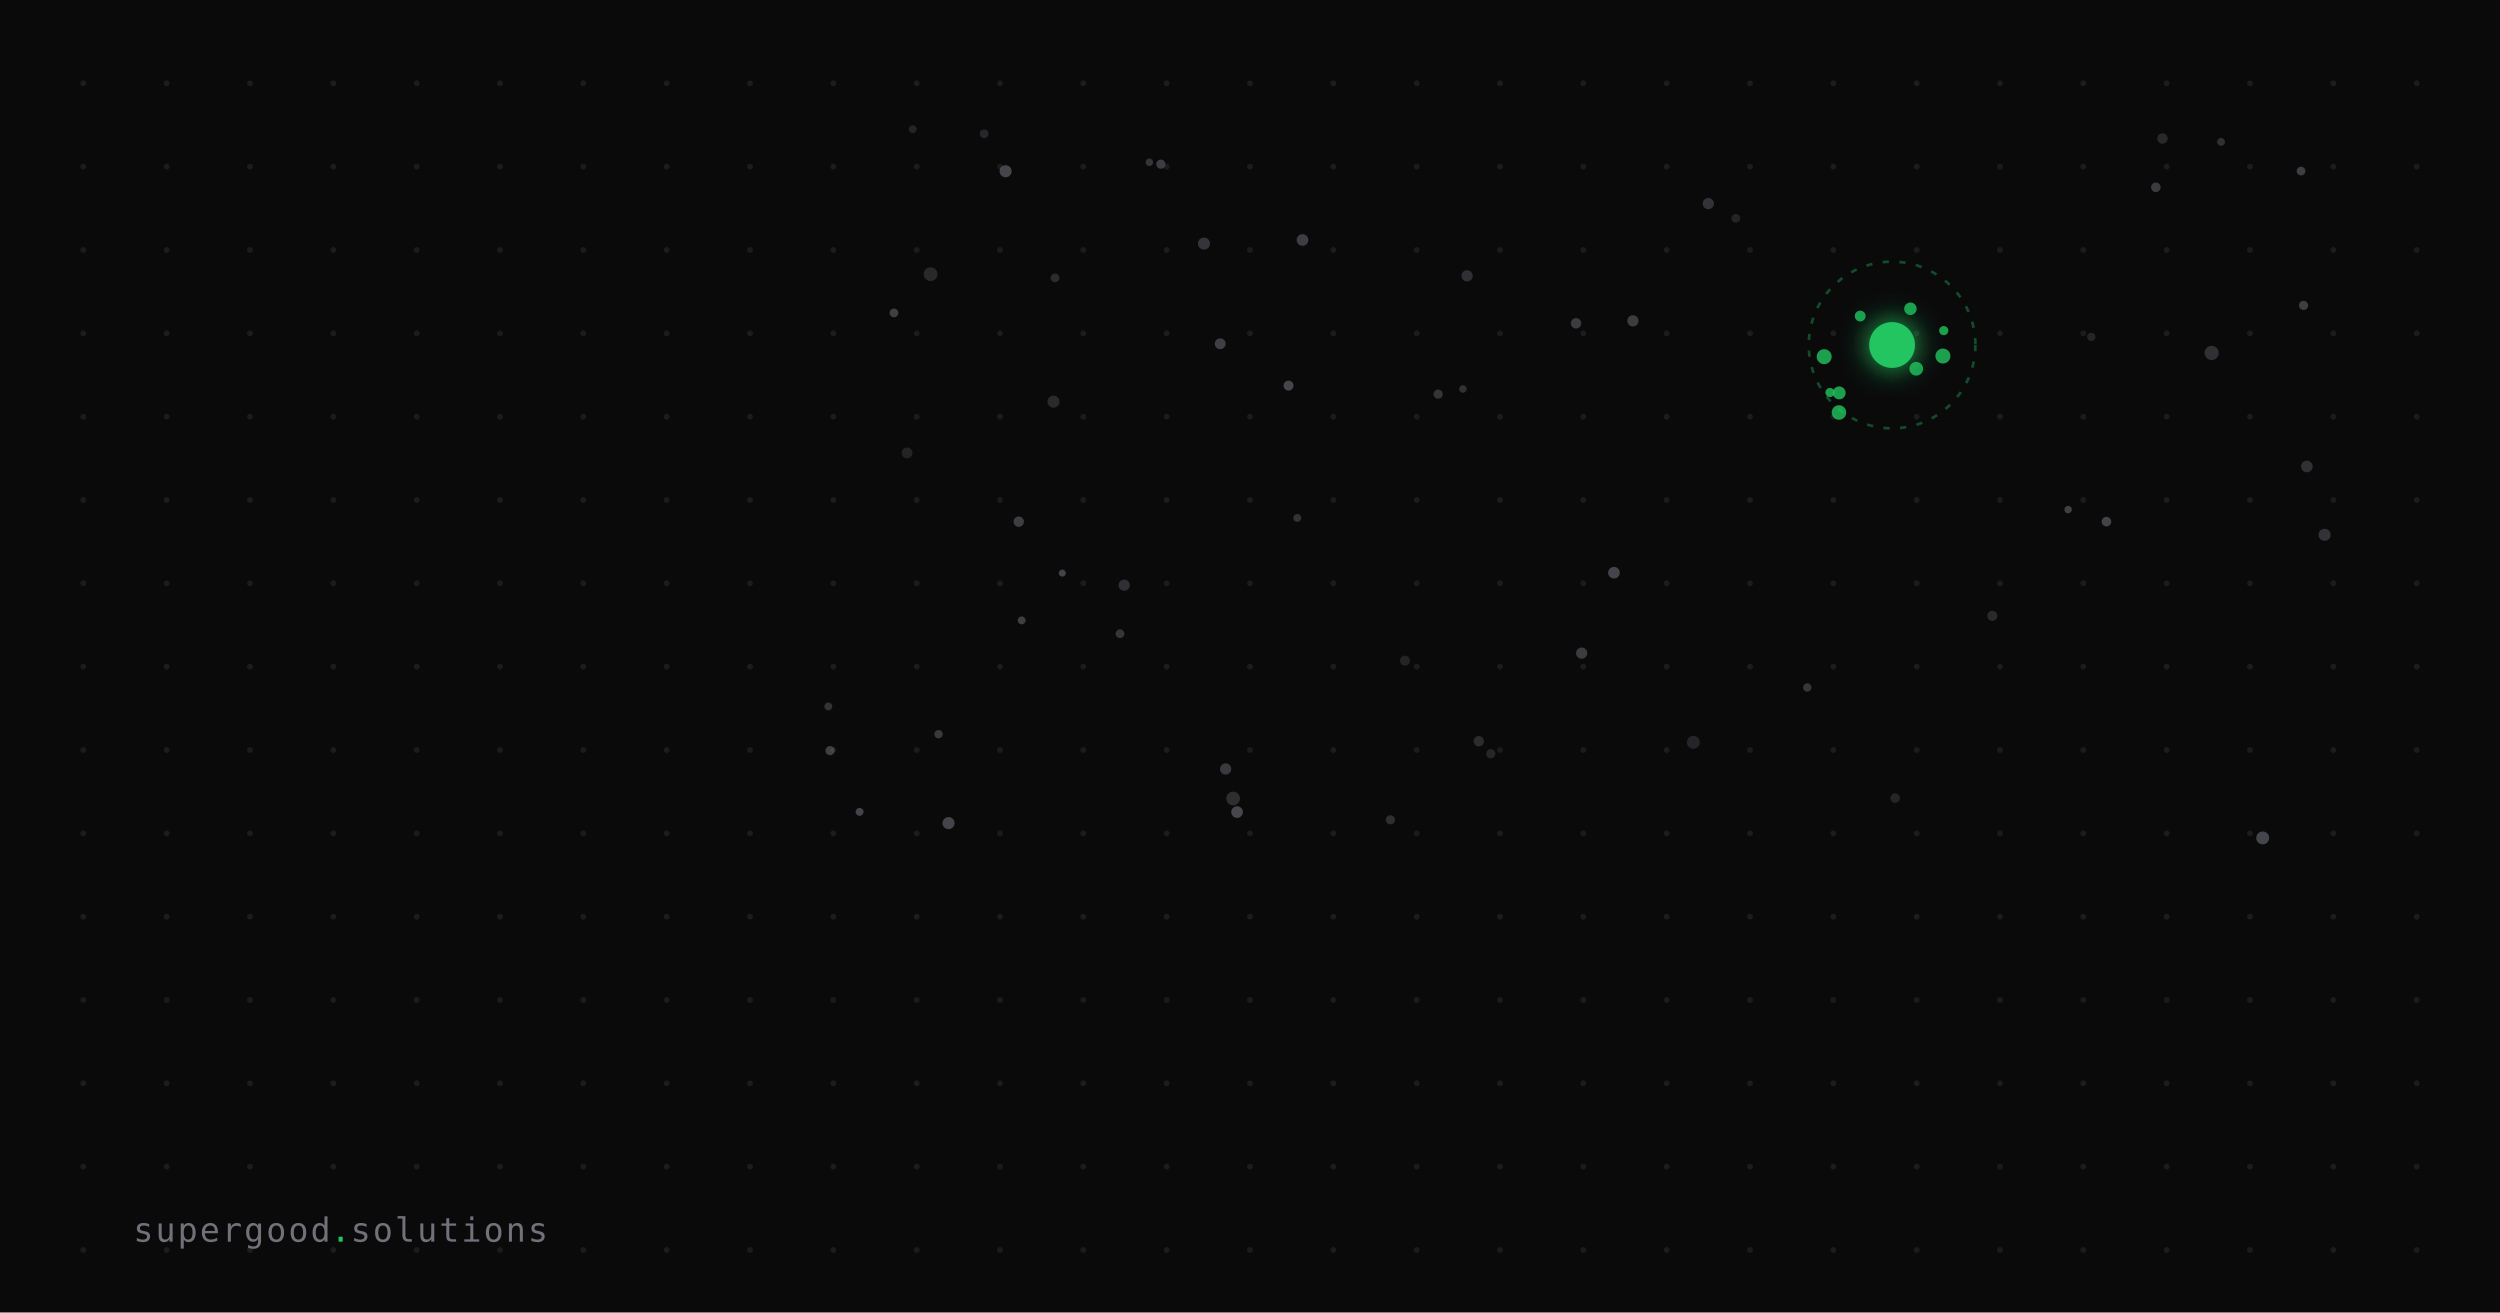
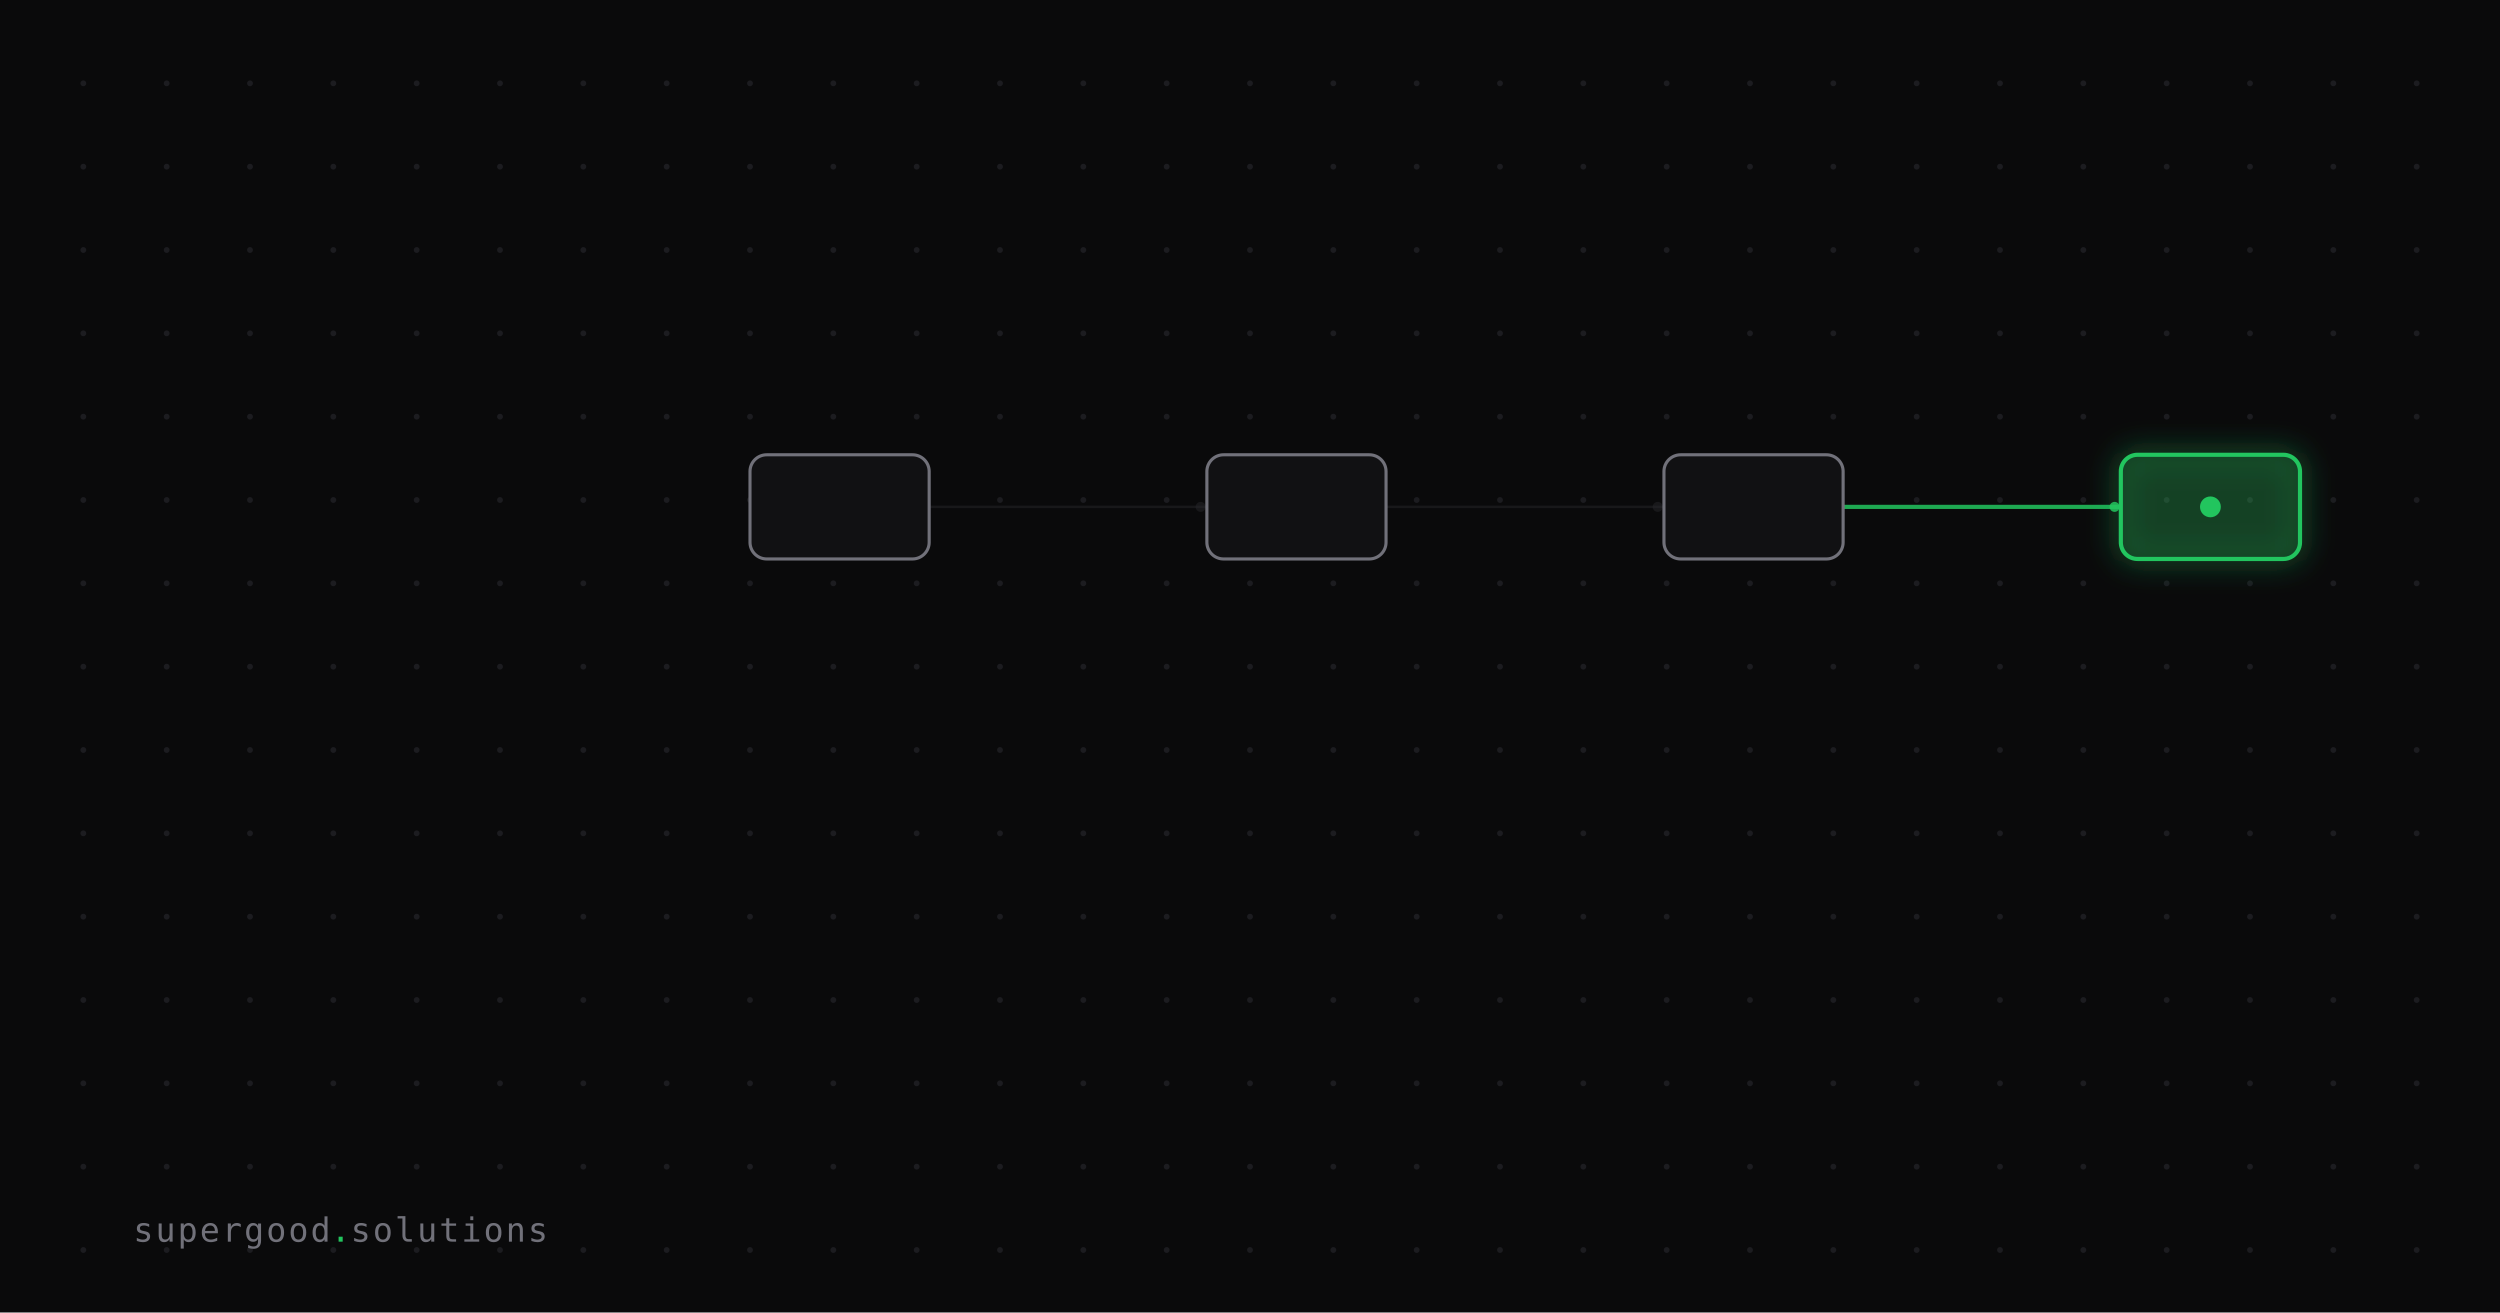
<svg xmlns="http://www.w3.org/2000/svg" width="1200" height="630" viewBox="0 0 1200 630">
  <defs>
    <filter id="glow" x="-60%" y="-60%" width="220%" height="220%">
      <feGaussianBlur stdDeviation="7" result="b" />
      <feMerge>
        <feMergeNode in="b" />
        <feMergeNode in="SourceGraphic" />
      </feMerge>
    </filter>
    <linearGradient id="vig" x1="0" y1="0" x2="0" y2="1">
      <stop offset="0%" stop-color="#0a0a0b" stop-opacity="0" />
      <stop offset="100%" stop-color="#0a0a0b" stop-opacity="0.85" />
    </linearGradient>
  </defs>
  <rect width="1200" height="630" fill="#0a0a0b" />
  <circle cx="40" cy="40" r="1.4" fill="#1c1c20" />
  <circle cx="80" cy="40" r="1.4" fill="#1c1c20" />
  <circle cx="120" cy="40" r="1.4" fill="#1c1c20" />
  <circle cx="160" cy="40" r="1.4" fill="#1c1c20" />
  <circle cx="200" cy="40" r="1.4" fill="#1c1c20" />
  <circle cx="240" cy="40" r="1.4" fill="#1c1c20" />
  <circle cx="280" cy="40" r="1.4" fill="#1c1c20" />
  <circle cx="320" cy="40" r="1.4" fill="#1c1c20" />
  <circle cx="360" cy="40" r="1.4" fill="#1c1c20" />
  <circle cx="400" cy="40" r="1.4" fill="#1c1c20" />
  <circle cx="440" cy="40" r="1.4" fill="#1c1c20" />
  <circle cx="480" cy="40" r="1.4" fill="#1c1c20" />
  <circle cx="520" cy="40" r="1.4" fill="#1c1c20" />
  <circle cx="560" cy="40" r="1.4" fill="#1c1c20" />
  <circle cx="600" cy="40" r="1.4" fill="#1c1c20" />
  <circle cx="640" cy="40" r="1.4" fill="#1c1c20" />
  <circle cx="680" cy="40" r="1.4" fill="#1c1c20" />
  <circle cx="720" cy="40" r="1.4" fill="#1c1c20" />
  <circle cx="760" cy="40" r="1.4" fill="#1c1c20" />
  <circle cx="800" cy="40" r="1.4" fill="#1c1c20" />
  <circle cx="840" cy="40" r="1.4" fill="#1c1c20" />
  <circle cx="880" cy="40" r="1.4" fill="#1c1c20" />
  <circle cx="920" cy="40" r="1.4" fill="#1c1c20" />
  <circle cx="960" cy="40" r="1.4" fill="#1c1c20" />
  <circle cx="1000" cy="40" r="1.4" fill="#1c1c20" />
  <circle cx="1040" cy="40" r="1.4" fill="#1c1c20" />
  <circle cx="1080" cy="40" r="1.4" fill="#1c1c20" />
  <circle cx="1120" cy="40" r="1.4" fill="#1c1c20" />
  <circle cx="1160" cy="40" r="1.4" fill="#1c1c20" />
  <circle cx="40" cy="80" r="1.4" fill="#1c1c20" />
  <circle cx="80" cy="80" r="1.4" fill="#1c1c20" />
  <circle cx="120" cy="80" r="1.4" fill="#1c1c20" />
  <circle cx="160" cy="80" r="1.4" fill="#1c1c20" />
  <circle cx="200" cy="80" r="1.4" fill="#1c1c20" />
  <circle cx="240" cy="80" r="1.4" fill="#1c1c20" />
  <circle cx="280" cy="80" r="1.4" fill="#1c1c20" />
  <circle cx="320" cy="80" r="1.4" fill="#1c1c20" />
  <circle cx="360" cy="80" r="1.4" fill="#1c1c20" />
  <circle cx="400" cy="80" r="1.4" fill="#1c1c20" />
  <circle cx="440" cy="80" r="1.4" fill="#1c1c20" />
  <circle cx="480" cy="80" r="1.4" fill="#1c1c20" />
  <circle cx="520" cy="80" r="1.4" fill="#1c1c20" />
  <circle cx="560" cy="80" r="1.4" fill="#1c1c20" />
  <circle cx="600" cy="80" r="1.4" fill="#1c1c20" />
  <circle cx="640" cy="80" r="1.4" fill="#1c1c20" />
  <circle cx="680" cy="80" r="1.4" fill="#1c1c20" />
  <circle cx="720" cy="80" r="1.4" fill="#1c1c20" />
  <circle cx="760" cy="80" r="1.4" fill="#1c1c20" />
  <circle cx="800" cy="80" r="1.4" fill="#1c1c20" />
  <circle cx="840" cy="80" r="1.4" fill="#1c1c20" />
  <circle cx="880" cy="80" r="1.4" fill="#1c1c20" />
  <circle cx="920" cy="80" r="1.4" fill="#1c1c20" />
  <circle cx="960" cy="80" r="1.4" fill="#1c1c20" />
  <circle cx="1000" cy="80" r="1.4" fill="#1c1c20" />
  <circle cx="1040" cy="80" r="1.4" fill="#1c1c20" />
  <circle cx="1080" cy="80" r="1.4" fill="#1c1c20" />
  <circle cx="1120" cy="80" r="1.4" fill="#1c1c20" />
  <circle cx="1160" cy="80" r="1.4" fill="#1c1c20" />
  <circle cx="40" cy="120" r="1.4" fill="#1c1c20" />
  <circle cx="80" cy="120" r="1.4" fill="#1c1c20" />
  <circle cx="120" cy="120" r="1.4" fill="#1c1c20" />
  <circle cx="160" cy="120" r="1.4" fill="#1c1c20" />
  <circle cx="200" cy="120" r="1.4" fill="#1c1c20" />
  <circle cx="240" cy="120" r="1.4" fill="#1c1c20" />
  <circle cx="280" cy="120" r="1.4" fill="#1c1c20" />
  <circle cx="320" cy="120" r="1.4" fill="#1c1c20" />
  <circle cx="360" cy="120" r="1.4" fill="#1c1c20" />
  <circle cx="400" cy="120" r="1.4" fill="#1c1c20" />
  <circle cx="440" cy="120" r="1.4" fill="#1c1c20" />
  <circle cx="480" cy="120" r="1.4" fill="#1c1c20" />
  <circle cx="520" cy="120" r="1.4" fill="#1c1c20" />
  <circle cx="560" cy="120" r="1.4" fill="#1c1c20" />
  <circle cx="600" cy="120" r="1.4" fill="#1c1c20" />
  <circle cx="640" cy="120" r="1.4" fill="#1c1c20" />
  <circle cx="680" cy="120" r="1.4" fill="#1c1c20" />
  <circle cx="720" cy="120" r="1.4" fill="#1c1c20" />
  <circle cx="760" cy="120" r="1.4" fill="#1c1c20" />
  <circle cx="800" cy="120" r="1.4" fill="#1c1c20" />
  <circle cx="840" cy="120" r="1.4" fill="#1c1c20" />
  <circle cx="880" cy="120" r="1.4" fill="#1c1c20" />
  <circle cx="920" cy="120" r="1.4" fill="#1c1c20" />
  <circle cx="960" cy="120" r="1.4" fill="#1c1c20" />
  <circle cx="1000" cy="120" r="1.4" fill="#1c1c20" />
  <circle cx="1040" cy="120" r="1.4" fill="#1c1c20" />
  <circle cx="1080" cy="120" r="1.4" fill="#1c1c20" />
  <circle cx="1120" cy="120" r="1.4" fill="#1c1c20" />
  <circle cx="1160" cy="120" r="1.4" fill="#1c1c20" />
  <circle cx="40" cy="160" r="1.4" fill="#1c1c20" />
  <circle cx="80" cy="160" r="1.4" fill="#1c1c20" />
  <circle cx="120" cy="160" r="1.4" fill="#1c1c20" />
  <circle cx="160" cy="160" r="1.4" fill="#1c1c20" />
  <circle cx="200" cy="160" r="1.4" fill="#1c1c20" />
  <circle cx="240" cy="160" r="1.4" fill="#1c1c20" />
  <circle cx="280" cy="160" r="1.4" fill="#1c1c20" />
  <circle cx="320" cy="160" r="1.4" fill="#1c1c20" />
  <circle cx="360" cy="160" r="1.4" fill="#1c1c20" />
  <circle cx="400" cy="160" r="1.4" fill="#1c1c20" />
  <circle cx="440" cy="160" r="1.4" fill="#1c1c20" />
  <circle cx="480" cy="160" r="1.4" fill="#1c1c20" />
  <circle cx="520" cy="160" r="1.4" fill="#1c1c20" />
  <circle cx="560" cy="160" r="1.4" fill="#1c1c20" />
  <circle cx="600" cy="160" r="1.4" fill="#1c1c20" />
  <circle cx="640" cy="160" r="1.4" fill="#1c1c20" />
  <circle cx="680" cy="160" r="1.4" fill="#1c1c20" />
  <circle cx="720" cy="160" r="1.4" fill="#1c1c20" />
  <circle cx="760" cy="160" r="1.4" fill="#1c1c20" />
  <circle cx="800" cy="160" r="1.4" fill="#1c1c20" />
  <circle cx="840" cy="160" r="1.4" fill="#1c1c20" />
  <circle cx="880" cy="160" r="1.4" fill="#1c1c20" />
  <circle cx="920" cy="160" r="1.4" fill="#1c1c20" />
  <circle cx="960" cy="160" r="1.4" fill="#1c1c20" />
  <circle cx="1000" cy="160" r="1.4" fill="#1c1c20" />
  <circle cx="1040" cy="160" r="1.4" fill="#1c1c20" />
  <circle cx="1080" cy="160" r="1.4" fill="#1c1c20" />
  <circle cx="1120" cy="160" r="1.4" fill="#1c1c20" />
  <circle cx="1160" cy="160" r="1.4" fill="#1c1c20" />
  <circle cx="40" cy="200" r="1.4" fill="#1c1c20" />
  <circle cx="80" cy="200" r="1.4" fill="#1c1c20" />
  <circle cx="120" cy="200" r="1.4" fill="#1c1c20" />
  <circle cx="160" cy="200" r="1.4" fill="#1c1c20" />
  <circle cx="200" cy="200" r="1.4" fill="#1c1c20" />
  <circle cx="240" cy="200" r="1.4" fill="#1c1c20" />
  <circle cx="280" cy="200" r="1.4" fill="#1c1c20" />
  <circle cx="320" cy="200" r="1.4" fill="#1c1c20" />
  <circle cx="360" cy="200" r="1.4" fill="#1c1c20" />
  <circle cx="400" cy="200" r="1.4" fill="#1c1c20" />
  <circle cx="440" cy="200" r="1.4" fill="#1c1c20" />
  <circle cx="480" cy="200" r="1.4" fill="#1c1c20" />
  <circle cx="520" cy="200" r="1.4" fill="#1c1c20" />
  <circle cx="560" cy="200" r="1.4" fill="#1c1c20" />
  <circle cx="600" cy="200" r="1.4" fill="#1c1c20" />
  <circle cx="640" cy="200" r="1.4" fill="#1c1c20" />
  <circle cx="680" cy="200" r="1.4" fill="#1c1c20" />
  <circle cx="720" cy="200" r="1.4" fill="#1c1c20" />
  <circle cx="760" cy="200" r="1.4" fill="#1c1c20" />
  <circle cx="800" cy="200" r="1.4" fill="#1c1c20" />
  <circle cx="840" cy="200" r="1.4" fill="#1c1c20" />
  <circle cx="880" cy="200" r="1.4" fill="#1c1c20" />
  <circle cx="920" cy="200" r="1.4" fill="#1c1c20" />
  <circle cx="960" cy="200" r="1.4" fill="#1c1c20" />
  <circle cx="1000" cy="200" r="1.4" fill="#1c1c20" />
  <circle cx="1040" cy="200" r="1.4" fill="#1c1c20" />
  <circle cx="1080" cy="200" r="1.4" fill="#1c1c20" />
  <circle cx="1120" cy="200" r="1.4" fill="#1c1c20" />
  <circle cx="1160" cy="200" r="1.4" fill="#1c1c20" />
  <circle cx="40" cy="240" r="1.4" fill="#1c1c20" />
  <circle cx="80" cy="240" r="1.4" fill="#1c1c20" />
  <circle cx="120" cy="240" r="1.4" fill="#1c1c20" />
  <circle cx="160" cy="240" r="1.4" fill="#1c1c20" />
  <circle cx="200" cy="240" r="1.4" fill="#1c1c20" />
  <circle cx="240" cy="240" r="1.4" fill="#1c1c20" />
  <circle cx="280" cy="240" r="1.4" fill="#1c1c20" />
  <circle cx="320" cy="240" r="1.4" fill="#1c1c20" />
  <circle cx="360" cy="240" r="1.4" fill="#1c1c20" />
  <circle cx="400" cy="240" r="1.4" fill="#1c1c20" />
  <circle cx="440" cy="240" r="1.4" fill="#1c1c20" />
  <circle cx="480" cy="240" r="1.4" fill="#1c1c20" />
  <circle cx="520" cy="240" r="1.4" fill="#1c1c20" />
  <circle cx="560" cy="240" r="1.4" fill="#1c1c20" />
  <circle cx="600" cy="240" r="1.4" fill="#1c1c20" />
  <circle cx="640" cy="240" r="1.4" fill="#1c1c20" />
  <circle cx="680" cy="240" r="1.4" fill="#1c1c20" />
  <circle cx="720" cy="240" r="1.4" fill="#1c1c20" />
  <circle cx="760" cy="240" r="1.4" fill="#1c1c20" />
  <circle cx="800" cy="240" r="1.4" fill="#1c1c20" />
  <circle cx="840" cy="240" r="1.4" fill="#1c1c20" />
  <circle cx="880" cy="240" r="1.4" fill="#1c1c20" />
  <circle cx="920" cy="240" r="1.4" fill="#1c1c20" />
  <circle cx="960" cy="240" r="1.4" fill="#1c1c20" />
  <circle cx="1000" cy="240" r="1.4" fill="#1c1c20" />
  <circle cx="1040" cy="240" r="1.4" fill="#1c1c20" />
  <circle cx="1080" cy="240" r="1.4" fill="#1c1c20" />
  <circle cx="1120" cy="240" r="1.4" fill="#1c1c20" />
  <circle cx="1160" cy="240" r="1.4" fill="#1c1c20" />
  <circle cx="40" cy="280" r="1.4" fill="#1c1c20" />
  <circle cx="80" cy="280" r="1.4" fill="#1c1c20" />
  <circle cx="120" cy="280" r="1.4" fill="#1c1c20" />
  <circle cx="160" cy="280" r="1.4" fill="#1c1c20" />
  <circle cx="200" cy="280" r="1.4" fill="#1c1c20" />
  <circle cx="240" cy="280" r="1.4" fill="#1c1c20" />
  <circle cx="280" cy="280" r="1.4" fill="#1c1c20" />
  <circle cx="320" cy="280" r="1.4" fill="#1c1c20" />
  <circle cx="360" cy="280" r="1.4" fill="#1c1c20" />
  <circle cx="400" cy="280" r="1.4" fill="#1c1c20" />
  <circle cx="440" cy="280" r="1.4" fill="#1c1c20" />
  <circle cx="480" cy="280" r="1.4" fill="#1c1c20" />
  <circle cx="520" cy="280" r="1.4" fill="#1c1c20" />
  <circle cx="560" cy="280" r="1.4" fill="#1c1c20" />
  <circle cx="600" cy="280" r="1.4" fill="#1c1c20" />
  <circle cx="640" cy="280" r="1.4" fill="#1c1c20" />
  <circle cx="680" cy="280" r="1.4" fill="#1c1c20" />
  <circle cx="720" cy="280" r="1.4" fill="#1c1c20" />
  <circle cx="760" cy="280" r="1.4" fill="#1c1c20" />
  <circle cx="800" cy="280" r="1.4" fill="#1c1c20" />
  <circle cx="840" cy="280" r="1.4" fill="#1c1c20" />
  <circle cx="880" cy="280" r="1.4" fill="#1c1c20" />
  <circle cx="920" cy="280" r="1.4" fill="#1c1c20" />
  <circle cx="960" cy="280" r="1.4" fill="#1c1c20" />
  <circle cx="1000" cy="280" r="1.4" fill="#1c1c20" />
  <circle cx="1040" cy="280" r="1.4" fill="#1c1c20" />
  <circle cx="1080" cy="280" r="1.4" fill="#1c1c20" />
  <circle cx="1120" cy="280" r="1.4" fill="#1c1c20" />
  <circle cx="1160" cy="280" r="1.4" fill="#1c1c20" />
  <circle cx="40" cy="320" r="1.4" fill="#1c1c20" />
  <circle cx="80" cy="320" r="1.4" fill="#1c1c20" />
  <circle cx="120" cy="320" r="1.4" fill="#1c1c20" />
  <circle cx="160" cy="320" r="1.4" fill="#1c1c20" />
  <circle cx="200" cy="320" r="1.4" fill="#1c1c20" />
  <circle cx="240" cy="320" r="1.4" fill="#1c1c20" />
  <circle cx="280" cy="320" r="1.4" fill="#1c1c20" />
  <circle cx="320" cy="320" r="1.4" fill="#1c1c20" />
  <circle cx="360" cy="320" r="1.4" fill="#1c1c20" />
  <circle cx="400" cy="320" r="1.4" fill="#1c1c20" />
  <circle cx="440" cy="320" r="1.4" fill="#1c1c20" />
  <circle cx="480" cy="320" r="1.4" fill="#1c1c20" />
  <circle cx="520" cy="320" r="1.4" fill="#1c1c20" />
  <circle cx="560" cy="320" r="1.4" fill="#1c1c20" />
  <circle cx="600" cy="320" r="1.4" fill="#1c1c20" />
  <circle cx="640" cy="320" r="1.4" fill="#1c1c20" />
  <circle cx="680" cy="320" r="1.4" fill="#1c1c20" />
  <circle cx="720" cy="320" r="1.4" fill="#1c1c20" />
  <circle cx="760" cy="320" r="1.4" fill="#1c1c20" />
  <circle cx="800" cy="320" r="1.4" fill="#1c1c20" />
  <circle cx="840" cy="320" r="1.4" fill="#1c1c20" />
  <circle cx="880" cy="320" r="1.4" fill="#1c1c20" />
  <circle cx="920" cy="320" r="1.4" fill="#1c1c20" />
  <circle cx="960" cy="320" r="1.4" fill="#1c1c20" />
  <circle cx="1000" cy="320" r="1.4" fill="#1c1c20" />
  <circle cx="1040" cy="320" r="1.4" fill="#1c1c20" />
  <circle cx="1080" cy="320" r="1.4" fill="#1c1c20" />
  <circle cx="1120" cy="320" r="1.4" fill="#1c1c20" />
  <circle cx="1160" cy="320" r="1.4" fill="#1c1c20" />
  <circle cx="40" cy="360" r="1.4" fill="#1c1c20" />
  <circle cx="80" cy="360" r="1.4" fill="#1c1c20" />
  <circle cx="120" cy="360" r="1.4" fill="#1c1c20" />
  <circle cx="160" cy="360" r="1.4" fill="#1c1c20" />
  <circle cx="200" cy="360" r="1.4" fill="#1c1c20" />
  <circle cx="240" cy="360" r="1.4" fill="#1c1c20" />
  <circle cx="280" cy="360" r="1.4" fill="#1c1c20" />
  <circle cx="320" cy="360" r="1.4" fill="#1c1c20" />
  <circle cx="360" cy="360" r="1.4" fill="#1c1c20" />
  <circle cx="400" cy="360" r="1.4" fill="#1c1c20" />
  <circle cx="440" cy="360" r="1.4" fill="#1c1c20" />
  <circle cx="480" cy="360" r="1.4" fill="#1c1c20" />
  <circle cx="520" cy="360" r="1.4" fill="#1c1c20" />
  <circle cx="560" cy="360" r="1.4" fill="#1c1c20" />
  <circle cx="600" cy="360" r="1.4" fill="#1c1c20" />
  <circle cx="640" cy="360" r="1.4" fill="#1c1c20" />
  <circle cx="680" cy="360" r="1.4" fill="#1c1c20" />
  <circle cx="720" cy="360" r="1.4" fill="#1c1c20" />
  <circle cx="760" cy="360" r="1.4" fill="#1c1c20" />
  <circle cx="800" cy="360" r="1.4" fill="#1c1c20" />
  <circle cx="840" cy="360" r="1.4" fill="#1c1c20" />
  <circle cx="880" cy="360" r="1.4" fill="#1c1c20" />
  <circle cx="920" cy="360" r="1.4" fill="#1c1c20" />
  <circle cx="960" cy="360" r="1.4" fill="#1c1c20" />
  <circle cx="1000" cy="360" r="1.4" fill="#1c1c20" />
  <circle cx="1040" cy="360" r="1.4" fill="#1c1c20" />
  <circle cx="1080" cy="360" r="1.4" fill="#1c1c20" />
  <circle cx="1120" cy="360" r="1.4" fill="#1c1c20" />
  <circle cx="1160" cy="360" r="1.4" fill="#1c1c20" />
  <circle cx="40" cy="400" r="1.4" fill="#1c1c20" />
  <circle cx="80" cy="400" r="1.4" fill="#1c1c20" />
  <circle cx="120" cy="400" r="1.4" fill="#1c1c20" />
  <circle cx="160" cy="400" r="1.4" fill="#1c1c20" />
  <circle cx="200" cy="400" r="1.4" fill="#1c1c20" />
  <circle cx="240" cy="400" r="1.4" fill="#1c1c20" />
  <circle cx="280" cy="400" r="1.4" fill="#1c1c20" />
  <circle cx="320" cy="400" r="1.4" fill="#1c1c20" />
  <circle cx="360" cy="400" r="1.4" fill="#1c1c20" />
  <circle cx="400" cy="400" r="1.4" fill="#1c1c20" />
  <circle cx="440" cy="400" r="1.4" fill="#1c1c20" />
  <circle cx="480" cy="400" r="1.4" fill="#1c1c20" />
  <circle cx="520" cy="400" r="1.4" fill="#1c1c20" />
  <circle cx="560" cy="400" r="1.4" fill="#1c1c20" />
  <circle cx="600" cy="400" r="1.4" fill="#1c1c20" />
  <circle cx="640" cy="400" r="1.4" fill="#1c1c20" />
  <circle cx="680" cy="400" r="1.4" fill="#1c1c20" />
  <circle cx="720" cy="400" r="1.4" fill="#1c1c20" />
  <circle cx="760" cy="400" r="1.4" fill="#1c1c20" />
  <circle cx="800" cy="400" r="1.4" fill="#1c1c20" />
  <circle cx="840" cy="400" r="1.4" fill="#1c1c20" />
  <circle cx="880" cy="400" r="1.4" fill="#1c1c20" />
  <circle cx="920" cy="400" r="1.4" fill="#1c1c20" />
  <circle cx="960" cy="400" r="1.4" fill="#1c1c20" />
  <circle cx="1000" cy="400" r="1.4" fill="#1c1c20" />
  <circle cx="1040" cy="400" r="1.4" fill="#1c1c20" />
  <circle cx="1080" cy="400" r="1.4" fill="#1c1c20" />
  <circle cx="1120" cy="400" r="1.4" fill="#1c1c20" />
  <circle cx="1160" cy="400" r="1.4" fill="#1c1c20" />
  <circle cx="40" cy="440" r="1.4" fill="#1c1c20" />
  <circle cx="80" cy="440" r="1.4" fill="#1c1c20" />
  <circle cx="120" cy="440" r="1.4" fill="#1c1c20" />
  <circle cx="160" cy="440" r="1.4" fill="#1c1c20" />
  <circle cx="200" cy="440" r="1.4" fill="#1c1c20" />
  <circle cx="240" cy="440" r="1.4" fill="#1c1c20" />
  <circle cx="280" cy="440" r="1.4" fill="#1c1c20" />
  <circle cx="320" cy="440" r="1.4" fill="#1c1c20" />
  <circle cx="360" cy="440" r="1.4" fill="#1c1c20" />
  <circle cx="400" cy="440" r="1.4" fill="#1c1c20" />
  <circle cx="440" cy="440" r="1.4" fill="#1c1c20" />
  <circle cx="480" cy="440" r="1.4" fill="#1c1c20" />
  <circle cx="520" cy="440" r="1.4" fill="#1c1c20" />
  <circle cx="560" cy="440" r="1.4" fill="#1c1c20" />
  <circle cx="600" cy="440" r="1.4" fill="#1c1c20" />
  <circle cx="640" cy="440" r="1.4" fill="#1c1c20" />
  <circle cx="680" cy="440" r="1.4" fill="#1c1c20" />
  <circle cx="720" cy="440" r="1.4" fill="#1c1c20" />
  <circle cx="760" cy="440" r="1.4" fill="#1c1c20" />
  <circle cx="800" cy="440" r="1.4" fill="#1c1c20" />
  <circle cx="840" cy="440" r="1.4" fill="#1c1c20" />
  <circle cx="880" cy="440" r="1.4" fill="#1c1c20" />
  <circle cx="920" cy="440" r="1.4" fill="#1c1c20" />
  <circle cx="960" cy="440" r="1.4" fill="#1c1c20" />
  <circle cx="1000" cy="440" r="1.4" fill="#1c1c20" />
  <circle cx="1040" cy="440" r="1.4" fill="#1c1c20" />
  <circle cx="1080" cy="440" r="1.4" fill="#1c1c20" />
  <circle cx="1120" cy="440" r="1.4" fill="#1c1c20" />
  <circle cx="1160" cy="440" r="1.4" fill="#1c1c20" />
  <circle cx="40" cy="480" r="1.4" fill="#1c1c20" />
  <circle cx="80" cy="480" r="1.4" fill="#1c1c20" />
  <circle cx="120" cy="480" r="1.4" fill="#1c1c20" />
  <circle cx="160" cy="480" r="1.4" fill="#1c1c20" />
  <circle cx="200" cy="480" r="1.4" fill="#1c1c20" />
  <circle cx="240" cy="480" r="1.4" fill="#1c1c20" />
  <circle cx="280" cy="480" r="1.4" fill="#1c1c20" />
  <circle cx="320" cy="480" r="1.4" fill="#1c1c20" />
  <circle cx="360" cy="480" r="1.4" fill="#1c1c20" />
  <circle cx="400" cy="480" r="1.4" fill="#1c1c20" />
  <circle cx="440" cy="480" r="1.4" fill="#1c1c20" />
  <circle cx="480" cy="480" r="1.4" fill="#1c1c20" />
  <circle cx="520" cy="480" r="1.4" fill="#1c1c20" />
  <circle cx="560" cy="480" r="1.4" fill="#1c1c20" />
  <circle cx="600" cy="480" r="1.4" fill="#1c1c20" />
  <circle cx="640" cy="480" r="1.4" fill="#1c1c20" />
  <circle cx="680" cy="480" r="1.4" fill="#1c1c20" />
  <circle cx="720" cy="480" r="1.4" fill="#1c1c20" />
  <circle cx="760" cy="480" r="1.4" fill="#1c1c20" />
  <circle cx="800" cy="480" r="1.4" fill="#1c1c20" />
  <circle cx="840" cy="480" r="1.4" fill="#1c1c20" />
  <circle cx="880" cy="480" r="1.4" fill="#1c1c20" />
  <circle cx="920" cy="480" r="1.4" fill="#1c1c20" />
  <circle cx="960" cy="480" r="1.4" fill="#1c1c20" />
  <circle cx="1000" cy="480" r="1.4" fill="#1c1c20" />
  <circle cx="1040" cy="480" r="1.4" fill="#1c1c20" />
  <circle cx="1080" cy="480" r="1.4" fill="#1c1c20" />
  <circle cx="1120" cy="480" r="1.4" fill="#1c1c20" />
  <circle cx="1160" cy="480" r="1.4" fill="#1c1c20" />
  <circle cx="40" cy="520" r="1.4" fill="#1c1c20" />
  <circle cx="80" cy="520" r="1.4" fill="#1c1c20" />
  <circle cx="120" cy="520" r="1.4" fill="#1c1c20" />
  <circle cx="160" cy="520" r="1.4" fill="#1c1c20" />
  <circle cx="200" cy="520" r="1.4" fill="#1c1c20" />
  <circle cx="240" cy="520" r="1.4" fill="#1c1c20" />
  <circle cx="280" cy="520" r="1.4" fill="#1c1c20" />
  <circle cx="320" cy="520" r="1.4" fill="#1c1c20" />
  <circle cx="360" cy="520" r="1.4" fill="#1c1c20" />
  <circle cx="400" cy="520" r="1.4" fill="#1c1c20" />
  <circle cx="440" cy="520" r="1.4" fill="#1c1c20" />
  <circle cx="480" cy="520" r="1.4" fill="#1c1c20" />
  <circle cx="520" cy="520" r="1.4" fill="#1c1c20" />
  <circle cx="560" cy="520" r="1.4" fill="#1c1c20" />
  <circle cx="600" cy="520" r="1.4" fill="#1c1c20" />
  <circle cx="640" cy="520" r="1.4" fill="#1c1c20" />
  <circle cx="680" cy="520" r="1.4" fill="#1c1c20" />
  <circle cx="720" cy="520" r="1.4" fill="#1c1c20" />
  <circle cx="760" cy="520" r="1.4" fill="#1c1c20" />
  <circle cx="800" cy="520" r="1.4" fill="#1c1c20" />
  <circle cx="840" cy="520" r="1.4" fill="#1c1c20" />
  <circle cx="880" cy="520" r="1.4" fill="#1c1c20" />
  <circle cx="920" cy="520" r="1.4" fill="#1c1c20" />
  <circle cx="960" cy="520" r="1.4" fill="#1c1c20" />
  <circle cx="1000" cy="520" r="1.4" fill="#1c1c20" />
  <circle cx="1040" cy="520" r="1.4" fill="#1c1c20" />
  <circle cx="1080" cy="520" r="1.4" fill="#1c1c20" />
  <circle cx="1120" cy="520" r="1.4" fill="#1c1c20" />
  <circle cx="1160" cy="520" r="1.4" fill="#1c1c20" />
  <circle cx="40" cy="560" r="1.4" fill="#1c1c20" />
  <circle cx="80" cy="560" r="1.4" fill="#1c1c20" />
  <circle cx="120" cy="560" r="1.4" fill="#1c1c20" />
  <circle cx="160" cy="560" r="1.4" fill="#1c1c20" />
  <circle cx="200" cy="560" r="1.4" fill="#1c1c20" />
  <circle cx="240" cy="560" r="1.4" fill="#1c1c20" />
  <circle cx="280" cy="560" r="1.4" fill="#1c1c20" />
  <circle cx="320" cy="560" r="1.4" fill="#1c1c20" />
  <circle cx="360" cy="560" r="1.4" fill="#1c1c20" />
  <circle cx="400" cy="560" r="1.4" fill="#1c1c20" />
  <circle cx="440" cy="560" r="1.4" fill="#1c1c20" />
  <circle cx="480" cy="560" r="1.4" fill="#1c1c20" />
  <circle cx="520" cy="560" r="1.4" fill="#1c1c20" />
  <circle cx="560" cy="560" r="1.4" fill="#1c1c20" />
  <circle cx="600" cy="560" r="1.4" fill="#1c1c20" />
  <circle cx="640" cy="560" r="1.4" fill="#1c1c20" />
  <circle cx="680" cy="560" r="1.4" fill="#1c1c20" />
  <circle cx="720" cy="560" r="1.4" fill="#1c1c20" />
  <circle cx="760" cy="560" r="1.4" fill="#1c1c20" />
  <circle cx="800" cy="560" r="1.4" fill="#1c1c20" />
  <circle cx="840" cy="560" r="1.4" fill="#1c1c20" />
  <circle cx="880" cy="560" r="1.4" fill="#1c1c20" />
  <circle cx="920" cy="560" r="1.4" fill="#1c1c20" />
  <circle cx="960" cy="560" r="1.4" fill="#1c1c20" />
  <circle cx="1000" cy="560" r="1.4" fill="#1c1c20" />
  <circle cx="1040" cy="560" r="1.4" fill="#1c1c20" />
  <circle cx="1080" cy="560" r="1.4" fill="#1c1c20" />
  <circle cx="1120" cy="560" r="1.4" fill="#1c1c20" />
  <circle cx="1160" cy="560" r="1.4" fill="#1c1c20" />
  <circle cx="40" cy="600" r="1.4" fill="#1c1c20" />
  <circle cx="80" cy="600" r="1.4" fill="#1c1c20" />
  <circle cx="120" cy="600" r="1.4" fill="#1c1c20" />
  <circle cx="160" cy="600" r="1.4" fill="#1c1c20" />
  <circle cx="200" cy="600" r="1.4" fill="#1c1c20" />
  <circle cx="240" cy="600" r="1.4" fill="#1c1c20" />
  <circle cx="280" cy="600" r="1.4" fill="#1c1c20" />
  <circle cx="320" cy="600" r="1.4" fill="#1c1c20" />
  <circle cx="360" cy="600" r="1.4" fill="#1c1c20" />
  <circle cx="400" cy="600" r="1.4" fill="#1c1c20" />
  <circle cx="440" cy="600" r="1.4" fill="#1c1c20" />
  <circle cx="480" cy="600" r="1.4" fill="#1c1c20" />
  <circle cx="520" cy="600" r="1.4" fill="#1c1c20" />
  <circle cx="560" cy="600" r="1.4" fill="#1c1c20" />
  <circle cx="600" cy="600" r="1.4" fill="#1c1c20" />
  <circle cx="640" cy="600" r="1.4" fill="#1c1c20" />
  <circle cx="680" cy="600" r="1.4" fill="#1c1c20" />
  <circle cx="720" cy="600" r="1.4" fill="#1c1c20" />
  <circle cx="760" cy="600" r="1.4" fill="#1c1c20" />
  <circle cx="800" cy="600" r="1.4" fill="#1c1c20" />
  <circle cx="840" cy="600" r="1.4" fill="#1c1c20" />
  <circle cx="880" cy="600" r="1.4" fill="#1c1c20" />
  <circle cx="920" cy="600" r="1.4" fill="#1c1c20" />
  <circle cx="960" cy="600" r="1.4" fill="#1c1c20" />
  <circle cx="1000" cy="600" r="1.4" fill="#1c1c20" />
  <circle cx="1040" cy="600" r="1.4" fill="#1c1c20" />
  <circle cx="1080" cy="600" r="1.4" fill="#1c1c20" />
  <circle cx="1120" cy="600" r="1.4" fill="#1c1c20" />
  <circle cx="1160" cy="600" r="1.4" fill="#1c1c20" />
-   <circle cx="1038.0" cy="66.5" r="2.5" fill="#71717a" fill-opacity="0.30" />
-   <circle cx="585.7" cy="165.0" r="2.6" fill="#71717a" fill-opacity="0.52" />
-   <circle cx="625.2" cy="115.2" r="2.8" fill="#71717a" fill-opacity="0.50" />
-   <circle cx="588.3" cy="369.1" r="2.7" fill="#71717a" fill-opacity="0.46" />
-   <circle cx="397.6" cy="339.1" r="1.9" fill="#71717a" fill-opacity="0.40" />
-   <circle cx="909.7" cy="383.1" r="2.3" fill="#71717a" fill-opacity="0.27" />
-   <circle cx="709.8" cy="355.8" r="2.5" fill="#71717a" fill-opacity="0.33" />
-   <circle cx="1066.1" cy="68.1" r="1.9" fill="#71717a" fill-opacity="0.37" />
-   <circle cx="833.2" cy="104.8" r="2.1" fill="#71717a" fill-opacity="0.26" />
-   <circle cx="506.4" cy="133.4" r="2.1" fill="#71717a" fill-opacity="0.33" />
-   <circle cx="1115.8" cy="256.7" r="2.9" fill="#71717a" fill-opacity="0.40" />
-   <circle cx="1107.3" cy="223.9" r="2.8" fill="#71717a" fill-opacity="0.38" />
-   <circle cx="489.0" cy="250.4" r="2.5" fill="#71717a" fill-opacity="0.50" />
-   <circle cx="1034.8" cy="89.9" r="2.3" fill="#71717a" fill-opacity="0.47" />
-   <circle cx="756.5" cy="155.2" r="2.5" fill="#71717a" fill-opacity="0.48" />
-   <circle cx="1061.6" cy="169.4" r="3.4" fill="#71717a" fill-opacity="0.38" />
-   <circle cx="509.9" cy="275.1" r="1.7" fill="#71717a" fill-opacity="0.56" />
-   <circle cx="674.4" cy="317.1" r="2.4" fill="#71717a" fill-opacity="0.26" />
-   <circle cx="715.6" cy="361.8" r="2.2" fill="#71717a" fill-opacity="0.29" />
-   <circle cx="812.8" cy="356.3" r="3.1" fill="#71717a" fill-opacity="0.27" />
-   <circle cx="446.7" cy="131.6" r="3.3" fill="#71717a" fill-opacity="0.30" />
-   <circle cx="472.4" cy="64.2" r="2.1" fill="#71717a" fill-opacity="0.29" />
-   <circle cx="557.2" cy="78.8" r="2.2" fill="#71717a" fill-opacity="0.49" />
-   <circle cx="539.6" cy="280.9" r="2.7" fill="#71717a" fill-opacity="0.37" />
-   <circle cx="1105.7" cy="146.6" r="2.2" fill="#71717a" fill-opacity="0.51" />
-   <circle cx="690.3" cy="189.2" r="2.2" fill="#71717a" fill-opacity="0.42" />
-   <circle cx="455.3" cy="395.1" r="2.9" fill="#71717a" fill-opacity="0.57" />
-   <circle cx="577.9" cy="116.9" r="2.9" fill="#71717a" fill-opacity="0.41" />
-   <circle cx="1003.8" cy="161.7" r="2.0" fill="#71717a" fill-opacity="0.27" />
-   <circle cx="429.1" cy="150.2" r="2.1" fill="#71717a" fill-opacity="0.52" />
-   <circle cx="956.3" cy="295.6" r="2.4" fill="#71717a" fill-opacity="0.31" />
-   <circle cx="593.8" cy="389.8" r="2.8" fill="#71717a" fill-opacity="0.59" />
-   <circle cx="992.7" cy="244.6" r="1.8" fill="#71717a" fill-opacity="0.52" />
-   <circle cx="618.5" cy="185.1" r="2.4" fill="#71717a" fill-opacity="0.58" />
-   <circle cx="450.5" cy="352.4" r="2.0" fill="#71717a" fill-opacity="0.45" />
-   <circle cx="622.7" cy="248.6" r="1.9" fill="#71717a" fill-opacity="0.40" />
-   <circle cx="704.2" cy="132.4" r="2.7" fill="#71717a" fill-opacity="0.37" />
-   <circle cx="398.4" cy="360.3" r="2.2" fill="#71717a" fill-opacity="0.51" />
-   <circle cx="702.2" cy="186.7" r="1.8" fill="#71717a" fill-opacity="0.38" />
-   <circle cx="1104.5" cy="82.1" r="2.1" fill="#71717a" fill-opacity="0.50" />
-   <circle cx="482.7" cy="82.2" r="2.9" fill="#71717a" fill-opacity="0.57" />
-   <circle cx="438.1" cy="62.0" r="1.9" fill="#71717a" fill-opacity="0.26" />
-   <circle cx="490.4" cy="297.8" r="1.9" fill="#71717a" fill-opacity="0.51" />
-   <circle cx="1086.1" cy="402.2" r="3.1" fill="#71717a" fill-opacity="0.58" />
-   <circle cx="537.6" cy="304.2" r="2.1" fill="#71717a" fill-opacity="0.43" />
-   <circle cx="591.9" cy="383.3" r="3.3" fill="#71717a" fill-opacity="0.35" />
-   <circle cx="667.4" cy="393.5" r="2.2" fill="#71717a" fill-opacity="0.36" />
-   <circle cx="1011.1" cy="250.4" r="2.3" fill="#71717a" fill-opacity="0.55" />
-   <circle cx="759.2" cy="313.5" r="2.7" fill="#71717a" fill-opacity="0.48" />
-   <circle cx="867.5" cy="330.0" r="2.0" fill="#71717a" fill-opacity="0.44" />
-   <circle cx="551.7" cy="77.9" r="1.8" fill="#71717a" fill-opacity="0.42" />
-   <circle cx="783.8" cy="154.0" r="2.7" fill="#71717a" fill-opacity="0.49" />
-   <circle cx="820.0" cy="97.7" r="2.7" fill="#71717a" fill-opacity="0.40" />
-   <circle cx="505.7" cy="192.8" r="2.9" fill="#71717a" fill-opacity="0.31" />
-   <circle cx="412.6" cy="389.7" r="1.9" fill="#71717a" fill-opacity="0.57" />
-   <circle cx="774.7" cy="274.9" r="2.8" fill="#71717a" fill-opacity="0.57" />
-   <circle cx="435.4" cy="217.4" r="2.6" fill="#71717a" fill-opacity="0.26" />
-   <circle cx="875.6" cy="171.2" r="3.6" fill="#22c55e" fill-opacity="0.8" />
-   <circle cx="933.0" cy="158.7" r="2.2" fill="#22c55e" fill-opacity="0.8" />
-   <circle cx="882.8" cy="188.6" r="3.1" fill="#22c55e" fill-opacity="0.8" />
-   <circle cx="919.8" cy="177.0" r="3.3" fill="#22c55e" fill-opacity="0.8" />
-   <circle cx="892.9" cy="151.7" r="2.6" fill="#22c55e" fill-opacity="0.8" />
-   <circle cx="882.7" cy="198.0" r="3.5" fill="#22c55e" fill-opacity="0.8" />
-   <circle cx="878.4" cy="188.4" r="2.2" fill="#22c55e" fill-opacity="0.8" />
-   <circle cx="932.6" cy="170.9" r="3.6" fill="#22c55e" fill-opacity="0.8" />
-   <circle cx="917.0" cy="148.2" r="3.0" fill="#22c55e" fill-opacity="0.8" />
-   <circle cx="913.6" cy="162.6" r="3.1" fill="#22c55e" fill-opacity="0.8" />
-   <circle cx="908.2" cy="165.6" r="11" fill="#22c55e" filter="url(#glow)" />
-   <circle cx="908.2" cy="165.6" r="40" fill="none" stroke="#22c55e" stroke-width="1.3" stroke-opacity="0.35" stroke-dasharray="3 5" />
+   <line x1="446.0" y1="243.3" x2="579.3" y2="243.3" stroke="#27272a" stroke-width="1.2" stroke-opacity="0.5" />
+   <circle cx="576.3" cy="243.3" r="2.4" fill="#27272a" fill-opacity="0.5" />
+   <line x1="665.3" y1="243.3" x2="798.7" y2="243.3" stroke="#27272a" stroke-width="1.2" stroke-opacity="0.5" />
+   <circle cx="795.7" cy="243.3" r="2.4" fill="#27272a" fill-opacity="0.5" />
+   <line x1="884.7" y1="243.3" x2="1018.0" y2="243.3" stroke="#22c55e" stroke-width="2.0" stroke-opacity="0.85" />
+   <circle cx="1015.0" cy="243.3" r="2.4" fill="#22c55e" fill-opacity="0.85" />
+   <rect x="360.0" y="218.3" width="86" height="50" rx="8" fill="#111113" stroke="#71717a" stroke-width="1.5" />
+   <rect x="579.3" y="218.3" width="86" height="50" rx="8" fill="#111113" stroke="#71717a" stroke-width="1.5" />
+   <rect x="798.7" y="218.3" width="86" height="50" rx="8" fill="#111113" stroke="#71717a" stroke-width="1.5" />
+   <rect x="1018.0" y="218.3" width="86" height="50" rx="8" fill="#22c55e" fill-opacity="0.16" stroke="#22c55e" stroke-width="2" filter="url(#glow)" />
+   <circle cx="1061.0" cy="243.3" r="5" fill="#22c55e" />
  <text x="64" y="596" font-family="'JetBrains Mono', ui-monospace, monospace" font-size="16" letter-spacing="1" fill="#71717a">supergood<tspan fill="#22c55e">.</tspan>solutions</text>
</svg>
